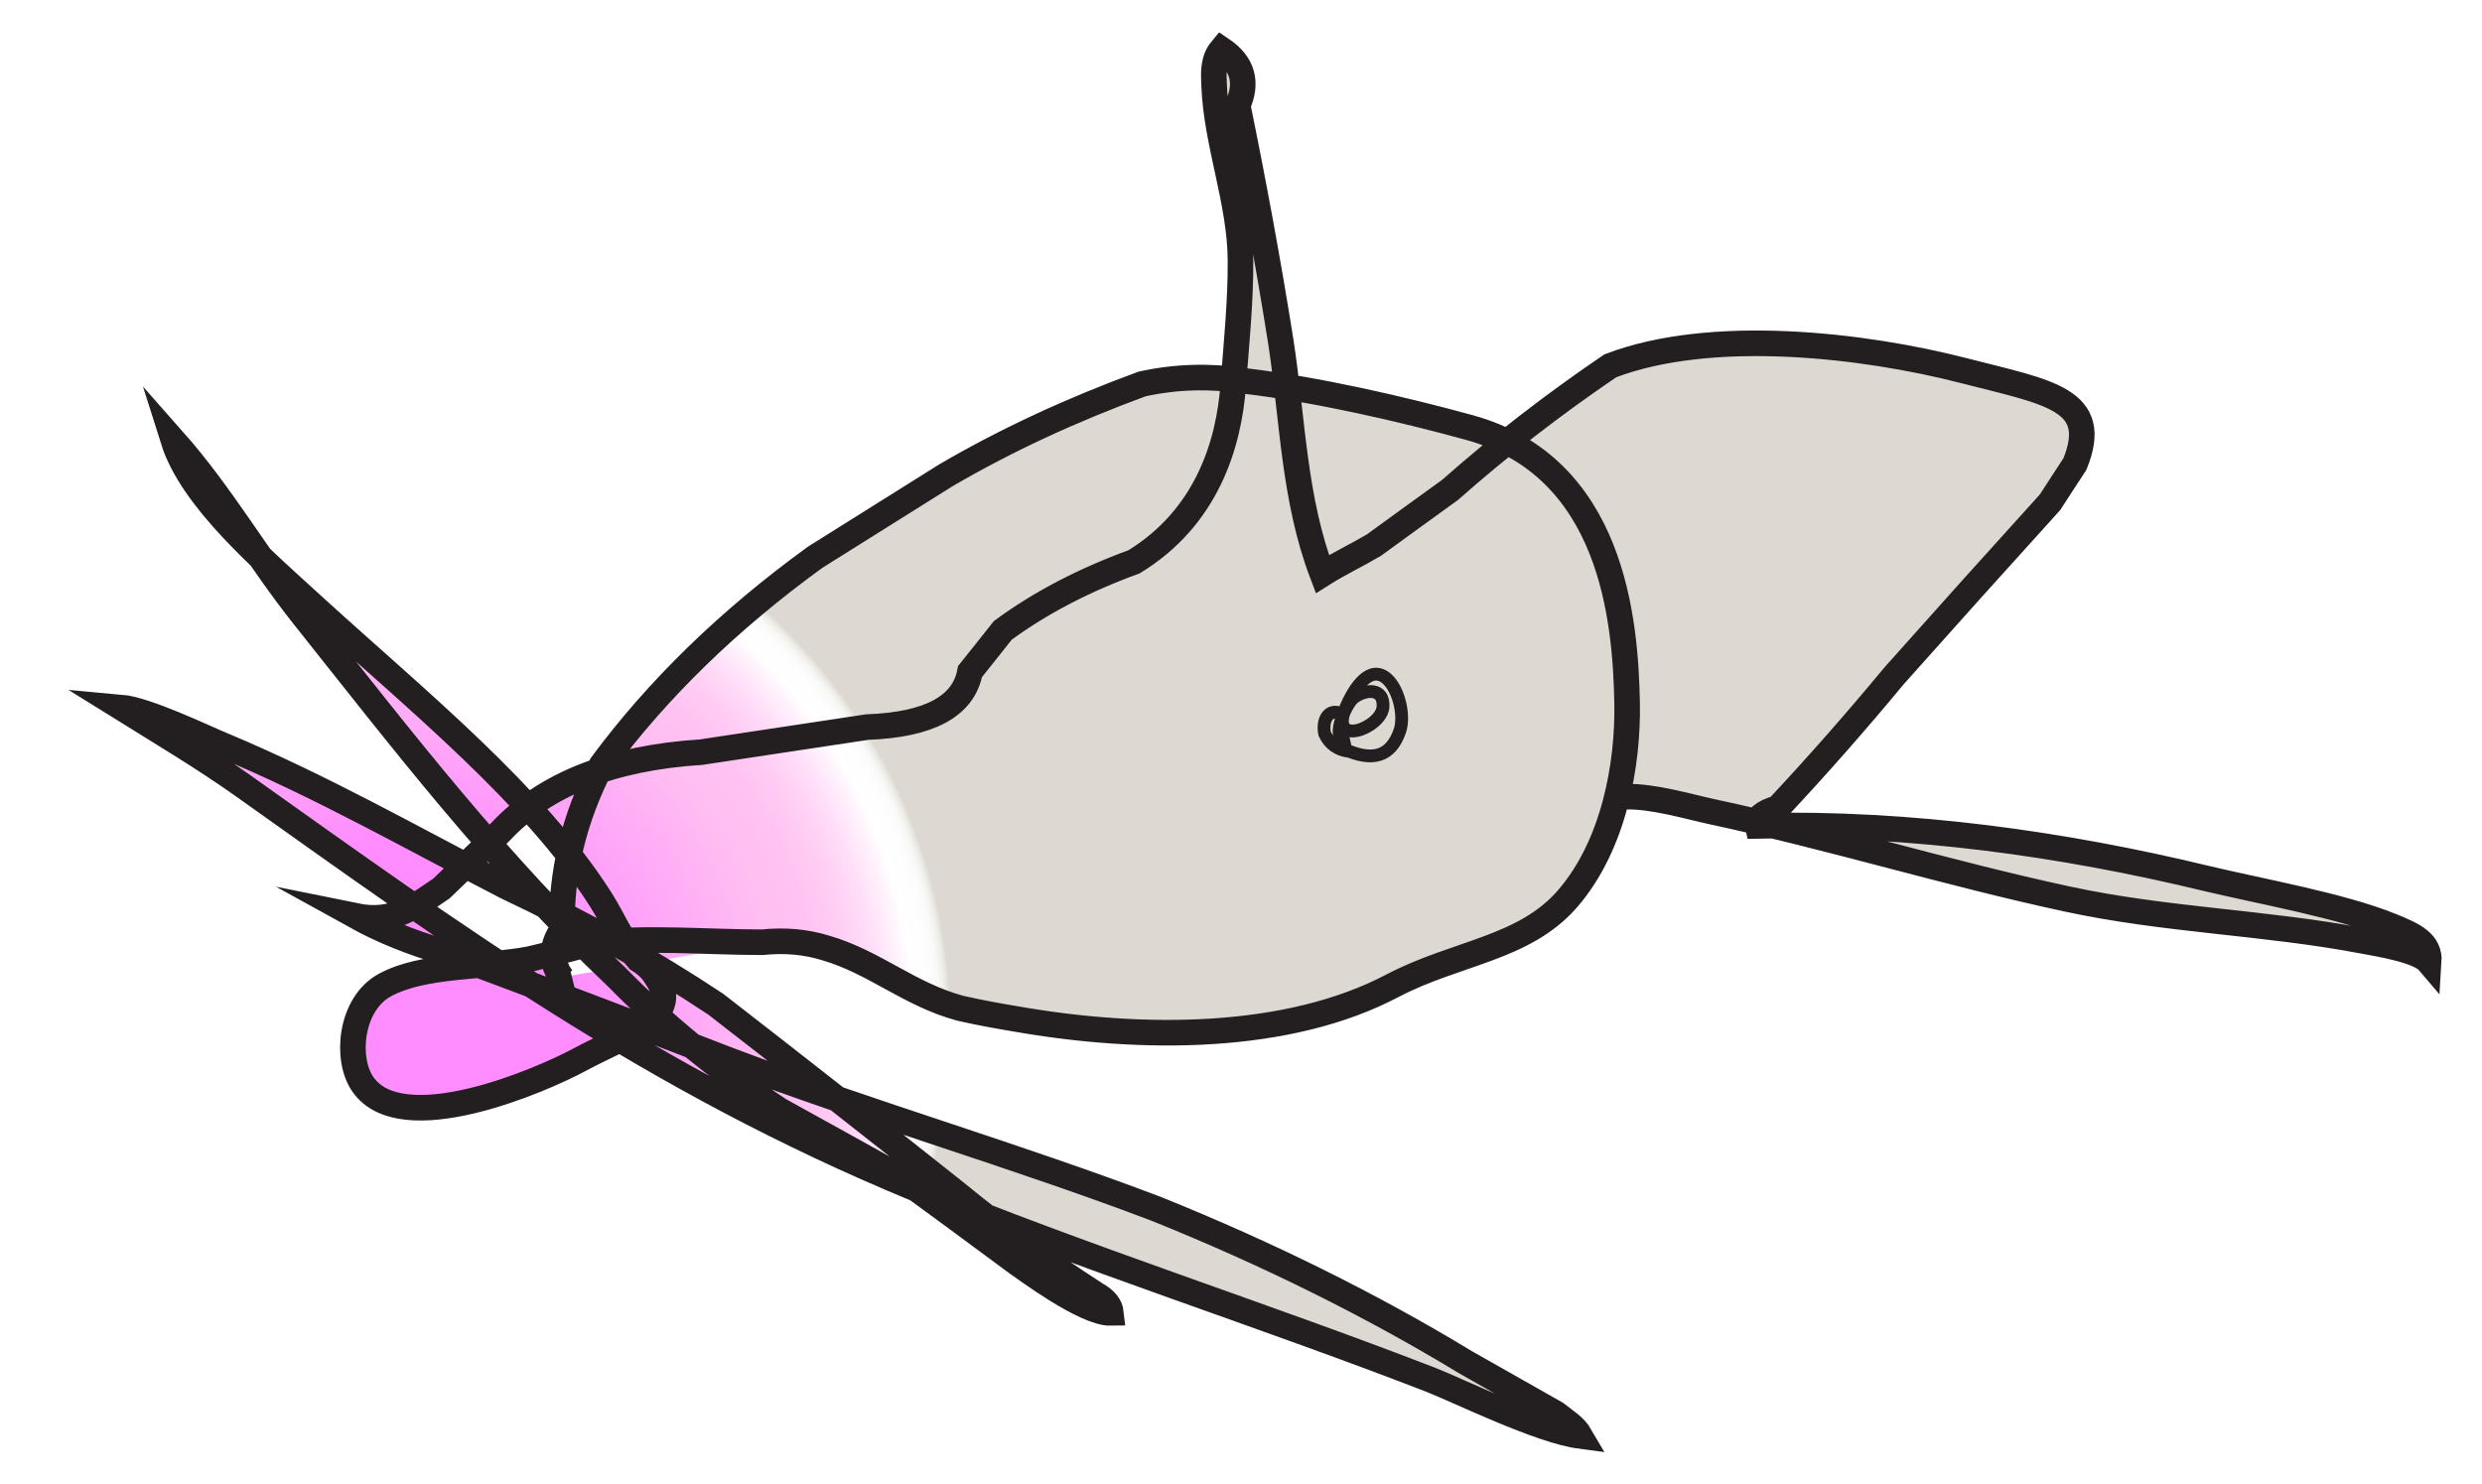
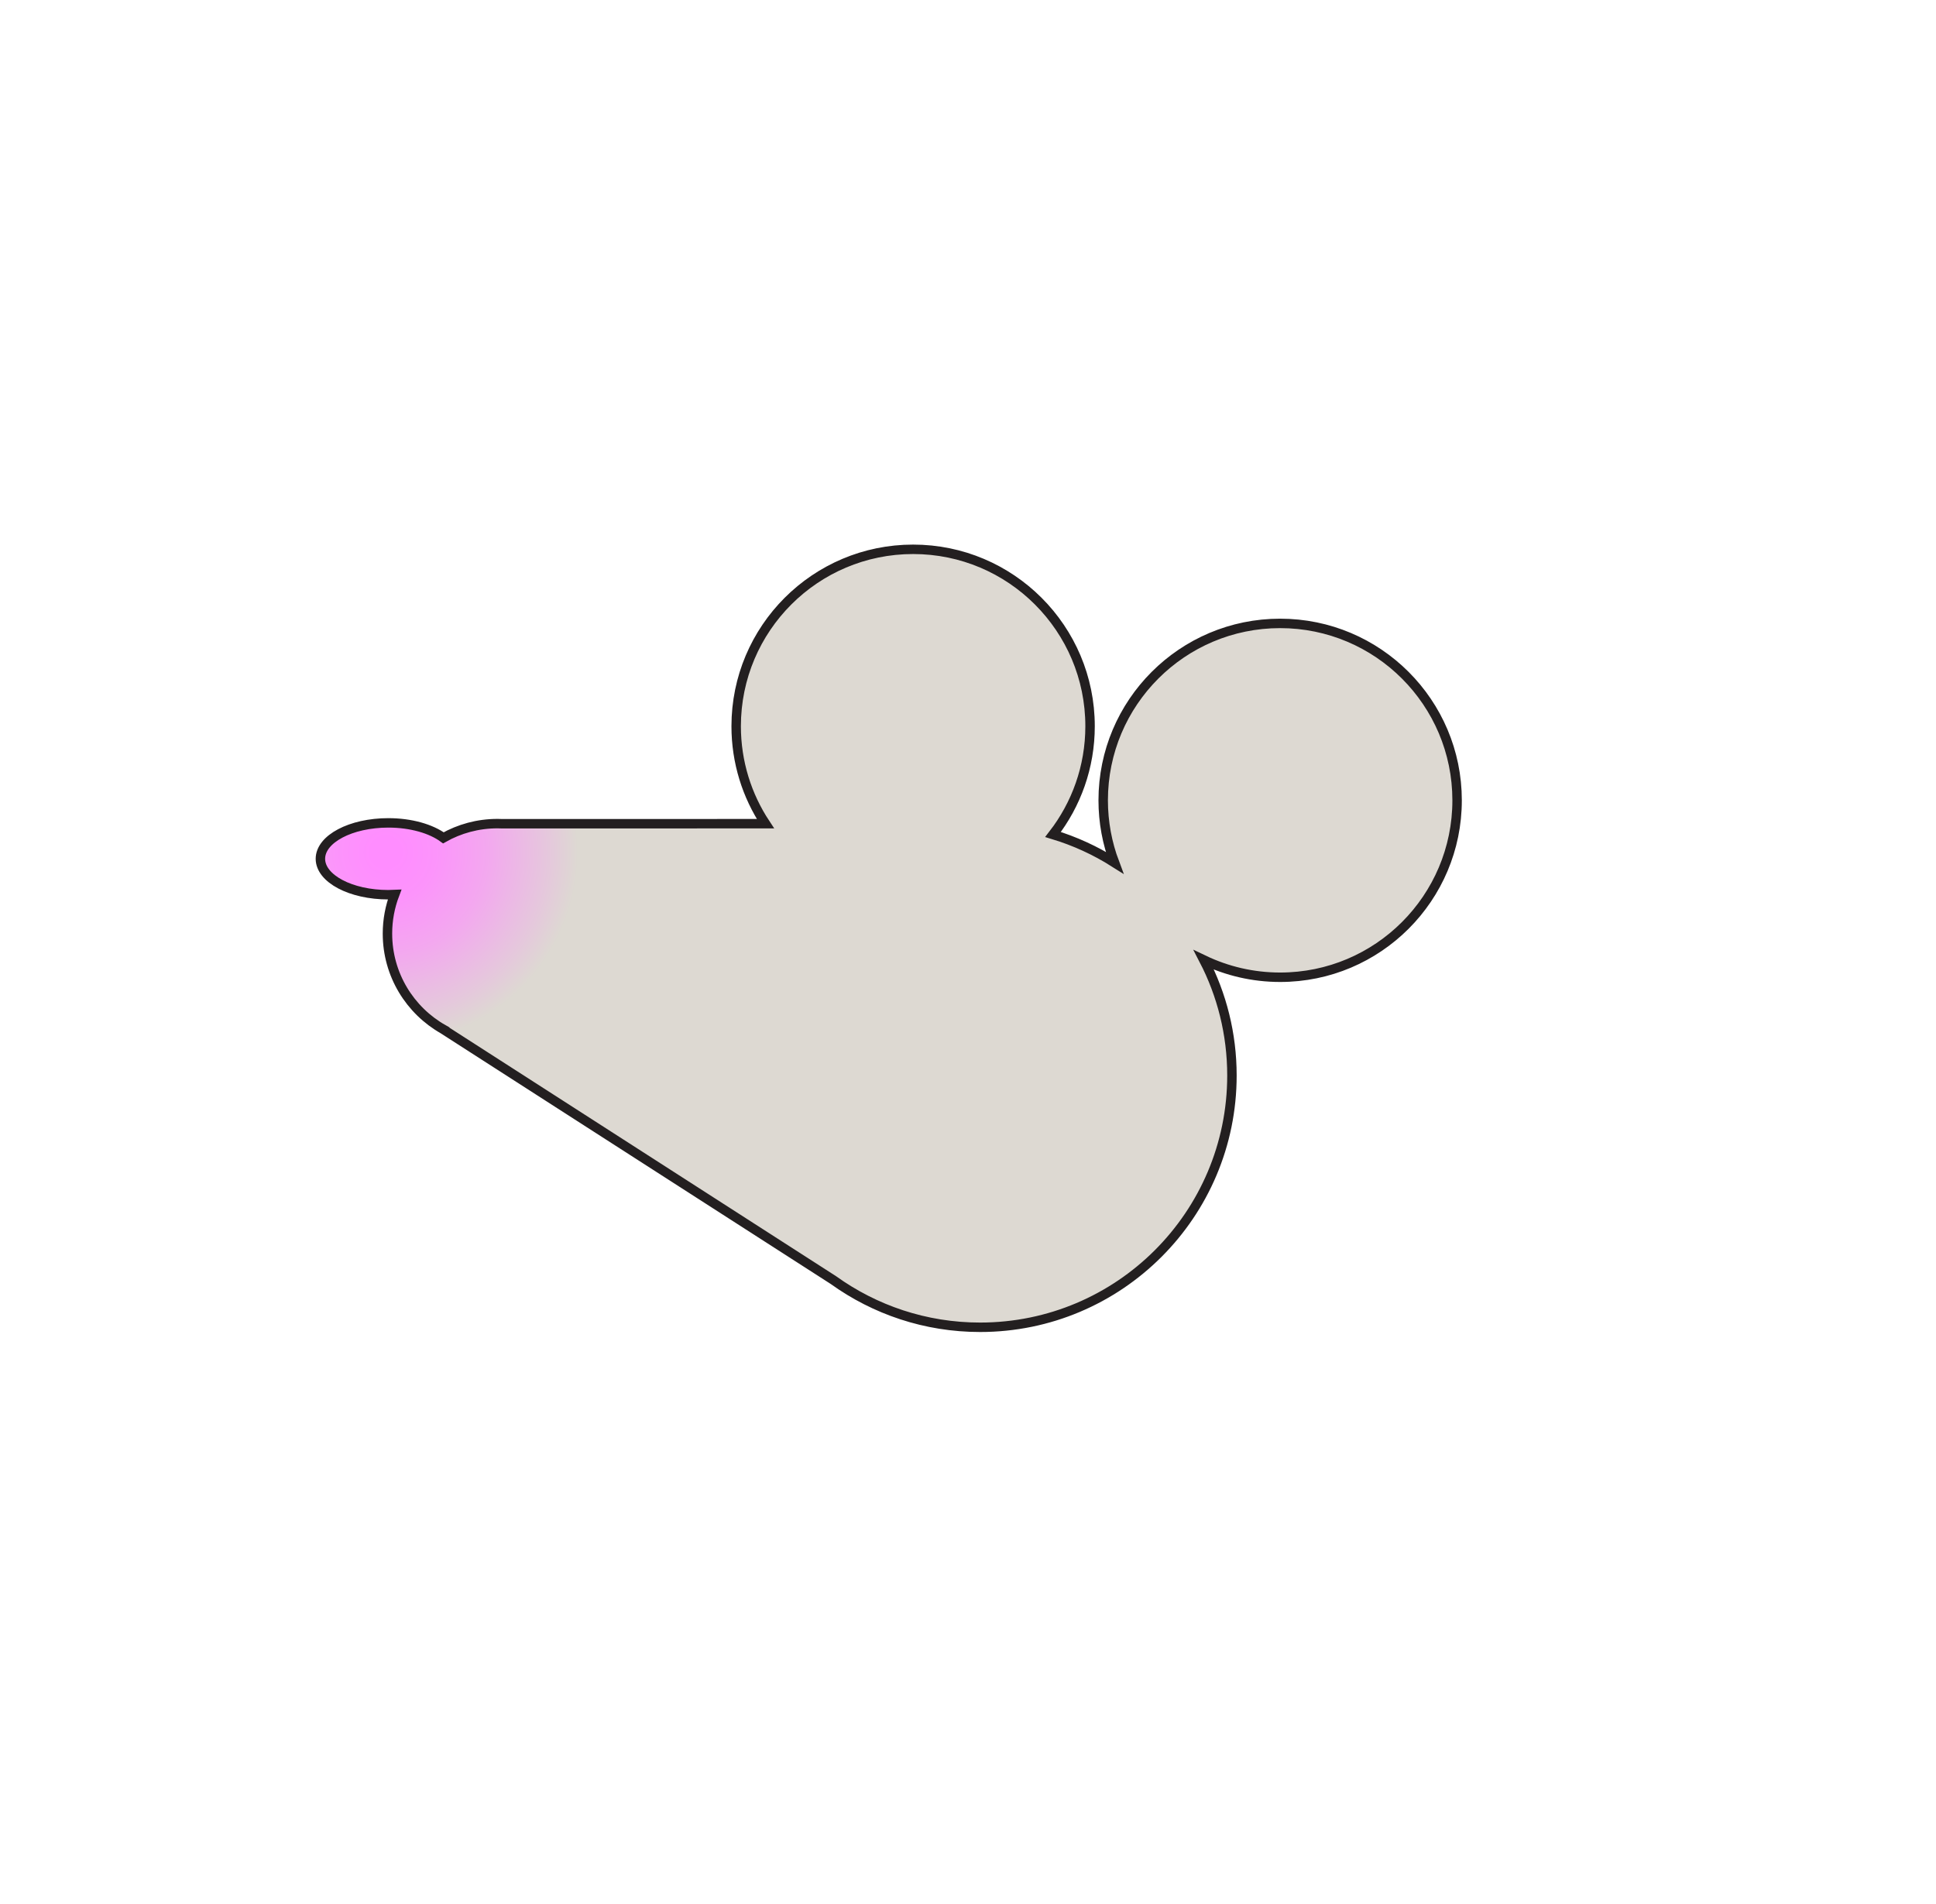
- <svg xmlns="http://www.w3.org/2000/svg" xmlns:xlink="http://www.w3.org/1999/xlink" version="1.1" id="Layer_1" x="0px" y="0px" viewBox="0 0 97 58" style="enable-background:new 0 0 97 58;" xml:space="preserve">
+ <svg xmlns="http://www.w3.org/2000/svg" xmlns:xlink="http://www.w3.org/1999/xlink" version="1.1" id="Layer_1" x="0px" y="0px" viewBox="0 0 1024.97 1007.97" style="enable-background:new 0 0 1024.97 1007.97;" xml:space="preserve">
  <style type="text/css">
- 	.st0{clip-path:url(#SVGID_2_);fill:url(#SVGID_3_);}
- 	.st1{clip-path:url(#SVGID_5_);fill:none;stroke:#231F20;stroke-miterlimit:10;}
- 	.st2{clip-path:url(#SVGID_7_);fill:url(#SVGID_8_);}
- 	.st3{clip-path:url(#SVGID_10_);fill:none;stroke:#231F20;stroke-width:0.5;stroke-miterlimit:10;}
+ 	.st0{clip-path:url(#SVGID_2_);fill:#231F20;}
+ 	.st1{clip-path:url(#SVGID_4_);fill:url(#SVGID_5_);}
+ 	.st2{clip-path:url(#SVGID_7_);fill:none;stroke:#231F20;stroke-width:5;stroke-miterlimit:10;}
</style>
  <g>
    <defs>
-       <path id="SVGID_1_" d="M25.64,39.68c0.46,0.42,0.94,0.83,1.44,1.23c-0.66-0.25-1.32-0.51-1.99-0.76    C25.31,40,25.5,39.85,25.64,39.68 M23.09,36.88c-0.09,0.02-0.18,0.05-0.27,0.08c0.31,0.31,0.63,0.62,0.95,0.93l-1.44,0.24    c-0.12,0.03-0.24,0.07-0.36,0.1c-0.25-0.31-0.36-0.63-0.35-0.96c-0.31,0.08-0.62,0.15-0.93,0.23c-0.39,0.07-0.8,0.12-1.23,0.16    c0.44,0.29,0.88,0.58,1.32,0.86c-0.7-0.26-1.41-0.53-2.11-0.79c-1.31,0.11-2.65,0.24-3.64,0.78c-1.34,0.74-1.54,2.88-0.85,3.87    c1.51,2.19,6.91-0.11,8.53-0.98c0.48-0.26,1.02-0.5,1.51-0.76c3.57,2.12,7.36,4.1,11.61,5.84c1.3,0.95,2.6,1.91,3.89,2.87    c0.3,0.2,2.67,1.98,3.71,1.97c-0.03-0.28-0.23-0.52-0.58-0.72c-1.51-0.97-2.94-1.98-4.3-3.04c5.71,2.21,11.67,4.16,17.38,6.37    c1.12,0.43,4.26,1.99,5.85,2.2c-0.22-0.38-0.55-0.56-0.95-0.88l-3.53-2c-3.71-2.25-7.73-4.24-12.07-5.99    c-4.05-1.55-8.32-2.88-12.5-4.31c-1.58-1.24-3.17-2.48-4.76-3.72c-0.85-0.56-1.72-1.11-2.61-1.64l-0.21,0.04    c-0.06-0.04-0.12-0.09-0.19-0.13c-0.08-0.09-0.16-0.19-0.23-0.28c-0.26-0.15-0.52-0.3-0.79-0.45    C23.65,36.82,23.37,36.85,23.09,36.88 M21.98,36.34c-0.22,0.32-0.33,0.63-0.34,0.93c0.4-0.1,0.8-0.21,1.19-0.32    c-0.29-0.29-0.57-0.58-0.85-0.87C21.97,36.18,21.97,36.26,21.98,36.34 M13.89,35.83c1.03,0.58,2.19,1.05,3.46,1.41    c0.44,0.17,0.89,0.33,1.33,0.5c0.26-0.02,0.53-0.05,0.79-0.07c-1.1-0.73-2.19-1.47-3.28-2.21C15.56,35.81,14.87,36.03,13.89,35.83     M21.97,36.09c0-0.11,0-0.23,0-0.34c-0.21-0.11-0.43-0.22-0.64-0.33C21.54,35.65,21.76,35.87,21.97,36.09 M18.2,33.85    c0.52,0.28,1.05,0.55,1.58,0.82c0.52,0.25,1.04,0.5,1.55,0.76c-0.76-0.81-1.5-1.63-2.23-2.45C18.81,33.26,18.5,33.56,18.2,33.85     M69.33,32.28c3.85,0.93,7.59,2.02,11.48,2.86c3.83,0.82,7.75,0.91,11.56,1.64c0.59,0.11,2.17,0.36,2.56,0.82    c0.05-0.74-0.57-1.04-1.47-1.4c-1.94-0.79-5.12-1.35-7.25-1.86c-5.15-1.24-10.67-2.06-16.2-2.06    C69.8,32.27,69.57,32.28,69.33,32.28 M68.71,32.29c0.21,0,0.41-0.01,0.62-0.01c-0.21-0.05-0.42-0.1-0.62-0.15    C68.7,32.18,68.7,32.24,68.71,32.29 M9.52,30.74c2.24,1.59,4.44,3.17,6.67,4.71c0.35-0.2,0.69-0.45,1.07-0.7    c0.31-0.3,0.63-0.6,0.94-0.91c-3.09-1.63-6.16-3.31-9.51-4.71c-0.75-0.31-2.96-1.38-3.97-1.47C6.37,28.69,7.98,29.64,9.52,30.74     M11.88,24.11c2.37,2.98,4.68,5.96,7.22,8.86c0.16-0.15,0.31-0.3,0.46-0.45c0.33-0.35,0.69-0.67,1.08-0.96    c-2.48-2.7-5.53-5.25-8.27-7.75c-0.69-0.63-1.45-1.31-2.19-2.02C10.73,22.59,11.29,23.37,11.88,24.11 M10.19,21.8    c-1.08-1.56-2.14-3.15-3.41-4.59C7.27,18.77,8.68,20.35,10.19,21.8 M47.47,3.37c0.1,2.29,1.03,4.53,1.04,6.83    c0.01,1.53-0.15,3.11-0.27,4.64c-1.22-0.15-2.42-0.09-3.6,0.18c-2.75,1.01-5.31,2.19-7.65,3.56c-1.71,1.07-3.41,2.14-5.12,3.2    c-3.39,2.46-6.17,5.17-8.35,8.12c-0.04,0.09-0.09,0.17-0.13,0.25c-1.04,0.35-1.95,0.82-2.74,1.41c0.56,0.61,1.1,1.23,1.59,1.86    c-0.16,0.77-0.25,1.54-0.27,2.32c0.66,0.34,1.32,0.69,1.96,1.05c0.15-0.01,0.31-0.02,0.46-0.02c0.1,0.16,0.21,0.32,0.33,0.47    c0.21,0.12,0.43,0.25,0.64,0.37l4.71-0.8c0.77-0.05,1.5,0.03,2.2,0.24c1.93,0.56,3.27,1.82,5.27,2.36    c0.7,0.15,1.41,0.29,2.12,0.41c4.99,0.87,10.68,0.85,14.76-1.3c2.5-1.32,5.15-1.45,6.85-3.41c0.96-1.11,1.56-2.5,1.91-3.92    l0.36-0.06c1.08-0.03,2.47,0.39,3.4,0.59c0.59,0.13,1.18,0.26,1.76,0.4c0.04-0.22,0.31-0.4,0.79-0.54c1.58-1.7,3.1-3.42,4.54-5.16    c2.01-2.27,4.04-4.54,6.1-6.79c0.32-0.49,0.65-0.99,0.97-1.49c1.04-2.55-1.04-2.8-4.33-3.65c-3.97-1.02-9.88-1.7-13.83-0.19    c-1.41,0.96-2.76,1.95-4.04,2.98c-0.45-0.23-0.94-0.42-1.48-0.56c-2.11-0.58-4.71-1.2-7.11-1.59c-0.07-0.58-0.14-1.16-0.23-1.74    c-0.5-3.09-1.06-6.18-1.69-9.26c0.41-0.9,0.2-1.63-0.63-2.19C47.41,2.37,47.45,2.9,47.47,3.37" />
+       <rect id="SVGID_1_" x="-569.83" y="221.69" width="401.46" height="554.48" />
    </defs>
    <clipPath id="SVGID_2_">
      <use xlink:href="#SVGID_1_" style="overflow:visible;" />
    </clipPath>
-     <radialGradient id="SVGID_3_" cx="1.218" cy="80.559" r="1" gradientTransform="matrix(37.0731 -11.4052 -11.4052 -37.0731 888.6332 3040.884)" gradientUnits="userSpaceOnUse">
+     <path class="st0" d="M-347.85,776.17l2.83-37.78l-78.4-12.28c0-3.14-0.47-8.81-1.42-17c-0.95-8.18-1.58-21.56-1.89-40.15   c-0.32-18.57-0.47-43.92-0.47-76.04l-0.94-191.75c0-22.04,0.15-42.82,0.47-62.34c0.31-19.51,0.62-36.04,0.94-49.59   c0.31-13.53,0.47-22.2,0.47-25.98h50.06c35.26,0,64.54,10.55,87.85,31.64c23.29,21.11,34.95,54,34.95,98.71   c0,39.05-10.39,67.86-31.17,86.43c-20.78,18.58-49.75,27.87-86.9,27.87c-11.33,0-22.52-0.95-33.53-2.83   c-11.03-1.89-23.47-5.03-37.31-9.45v51.01c10.7,1.89,22.04,3.63,34.01,5.2c11.96,1.58,25.18,2.36,39.67,2.36   c37.15,0,70.84-7.08,101.07-21.25c30.23-14.17,54.32-34.15,72.26-59.98c17.95-25.81,26.92-56.35,26.92-91.63   c0-51.63-17.33-91.15-51.95-118.55c-34.64-27.39-83.12-41.09-145.47-41.09h-201.2l-2.83,35.9l58.57,14.17   c0.62,1.27,1.09,6.3,1.42,15.11c0.31,8.83,0.78,22.36,1.42,40.62c0.62,18.27,0.95,42.83,0.95,73.68l-0.95,191.75   c0,32.12-0.16,57.62-0.47,76.51c-0.33,18.89-0.63,32.59-0.94,41.09c-0.33,8.5-1.11,14.02-2.36,16.53l-54.79,13.22l2.83,35.9   H-347.85z" />
+   </g>
+   <rect x="-1283.07" y="-673.87" style="fill:none;" width="1022" height="1028.97" />
+   <text transform="matrix(1 0 0 1 -1232.911 87.5781)" style="font-family:'CrimsonPro-Bold'; font-size:968px;">@</text>
+   <g>
+     <defs>
+       <path id="SVGID_3_" d="M389.74,384.55c0,19.06,5.72,36.79,15.5,51.6l-139.55,0.02c-0.78-0.03-1.55-0.06-2.34-0.06    c-10.41,0-20.17,2.74-28.63,7.54c-6.53-4.79-17.14-7.92-29.15-7.92c-19.86,0-35.96,8.51-35.96,19.02s16.1,19.02,35.96,19.02    c1.12,0,2.23-0.04,3.33-0.09c-2.44,6.43-3.79,13.39-3.79,20.68c0,21.78,11.95,40.74,29.64,50.72v0.02l206.45,132.71    c21.88,15.71,48.69,25,77.68,25c73.64,0,133.33-59.7,133.33-133.33c0-22.06-5.38-42.84-14.87-61.16    c12.23,5.85,25.93,9.14,40.4,9.14c51.73,0,93.68-41.94,93.68-93.68s-41.95-93.68-93.68-93.68c-51.74,0-93.68,41.94-93.68,93.68    c0,11.61,2.13,22.73,5.99,32.99c-10.03-6.34-20.96-11.38-32.55-14.89c12.28-15.85,19.61-35.72,19.61-57.32    c0-51.74-41.94-93.69-93.68-93.69S389.74,332.81,389.74,384.55" />
+     </defs>
+     <clipPath id="SVGID_4_">
+       <use xlink:href="#SVGID_3_" style="overflow:visible;" />
+     </clipPath>
+     <radialGradient id="SVGID_5_" cx="566.299" cy="1333.783" r="7.884" gradientTransform="matrix(11.9921 8.7769 8.7769 -11.9921 -18293.432 11475.756)" gradientUnits="userSpaceOnUse">
      <stop offset="0" style="stop-color:#FF8DFF" />
-       <stop offset="0.189" style="stop-color:#FF8DFF" />
-       <stop offset="0.399" style="stop-color:#FFBFF1" />
-       <stop offset="0.437" style="stop-color:#FFC2F2" />
-       <stop offset="0.469" style="stop-color:#FFCDF4" />
-       <stop offset="0.498" style="stop-color:#FFDEF8" />
-       <stop offset="0.526" style="stop-color:#FFF6FD" />
-       <stop offset="0.534" style="stop-color:#FFFFFF" />
-       <stop offset="0.554" style="stop-color:#FEFDFD" />
-       <stop offset="0.561" style="stop-color:#F8F8F6" />
-       <stop offset="0.566" style="stop-color:#EFEEEA" />
-       <stop offset="0.57" style="stop-color:#E3E0DA" />
-       <stop offset="0.571" style="stop-color:#DDD9D2" />
+       <stop offset="0.066" style="stop-color:#FF8DFF" />
+       <stop offset="0.226" style="stop-color:#FC94FB" />
+       <stop offset="0.46" style="stop-color:#F3A8EF" />
+       <stop offset="0.739" style="stop-color:#E5C8DC" />
+       <stop offset="0.869" style="stop-color:#DDD9D2" />
      <stop offset="1" style="stop-color:#DDD9D2" />
    </radialGradient>
-     <polygon class="st0" points="-10.5,6.63 87.19,-23.42 110.23,51.46 12.54,81.52  " />
+     <polygon class="st1" points="379.53,4.04 967.76,434.56 561.5,989.63 -26.72,559.12  " />
  </g>
  <g>
    <defs>
-       <rect id="SVGID_4_" x="2.68" y="1.28" width="92.76" height="55.5" />
-     </defs>
-     <clipPath id="SVGID_5_">
-       <use xlink:href="#SVGID_4_" style="overflow:visible;" />
-     </clipPath>
-     <path class="st1" d="M22.34,38.14c-0.12,0.03-0.24,0.07-0.36,0.1c-0.47-0.58-0.47-1.21-0.01-1.9c-0.06-2.2,0.46-4.35,1.54-6.44   c2.18-2.95,4.96-5.66,8.35-8.12c1.71-1.07,3.41-2.14,5.12-3.21c2.35-1.37,4.9-2.55,7.65-3.56c1.31-0.29,2.65-0.33,4.01-0.12   c2.82,0.33,6.16,1.1,8.78,1.82c5.6,1.54,6.11,7.51,6.17,10.79c0.04,2.36-0.5,5.51-2.32,7.62c-1.7,1.97-4.35,2.1-6.85,3.41   c-4.08,2.15-9.77,2.17-14.76,1.29c-0.72-0.12-1.43-0.25-2.13-0.41c-2-0.54-3.34-1.8-5.27-2.36c-0.78-0.24-1.6-0.31-2.47-0.22   c-2.14,0-4.6-0.22-6.71,0.04c-0.78,0.22-1.58,0.43-2.39,0.62c-1.8,0.34-4.14,0.19-5.66,1.02c-1.34,0.74-1.54,2.88-0.85,3.87   c1.51,2.19,6.91-0.11,8.53-0.99c1.65-0.89,4.05-1.63,2.93-3.21c-0.15-0.26-0.38-0.48-0.69-0.67c-0.68-0.76-0.97-1.56-1.48-2.36   c-2.6-4.08-7.17-7.77-11.1-11.35c-2.09-1.91-4.87-4.28-5.6-6.6c1.92,2.17,3.34,4.68,5.11,6.9c3.83,4.81,7.49,9.61,12.23,14.1   c1.83,1.87,3.95,3.6,6.35,5.19c1.57,0.87,3.15,1.74,4.71,2.61c1.52,1.11,3.04,2.23,4.55,3.35c0.3,0.2,2.67,1.99,3.7,1.97   c-0.03-0.28-0.22-0.52-0.58-0.72c-1.95-1.26-3.78-2.58-5.48-3.98c-3.11-2.47-6.24-4.93-9.39-7.37c-2.53-1.68-5.26-3.21-8.2-4.6   c-3.63-1.87-7.16-3.89-11.08-5.53c-0.75-0.31-2.96-1.38-3.97-1.47c1.64,1.02,3.24,1.97,4.79,3.07   c8.19,5.82,15.92,11.48,26.34,15.77c6.5,2.67,13.45,4.88,20.06,7.44c1.12,0.44,4.26,1.99,5.85,2.2c-0.22-0.38-0.55-0.56-0.95-0.88   l-3.53-2c-3.71-2.25-7.73-4.24-12.07-5.99c-5.41-2.06-11.2-3.74-16.63-5.79c-3.73-1.44-7.48-2.86-11.24-4.26   c-1.27-0.37-2.43-0.84-3.46-1.41c1.52,0.31,2.33-0.37,3.37-1.07c0.77-0.74,1.54-1.48,2.31-2.22c1.73-1.85,4.35-2.89,7.84-3.11   c2.16-0.33,4.33-0.65,6.49-0.98c2.43-0.09,3.77-0.81,4.02-2.17c0.43-0.53,0.85-1.07,1.28-1.61c1.47-1.08,3.18-1.97,5.13-2.68   c2.83-1.73,3.71-4.57,3.88-6.94c0.12-1.59,0.29-3.24,0.28-4.84c-0.01-2.3-0.94-4.55-1.03-6.83c-0.02-0.47-0.06-1,0.29-1.42   c0.83,0.56,1.03,1.29,0.63,2.19c0.63,3.08,1.2,6.17,1.69,9.26c0.46,3,0.5,6.12,1.62,9.06c0.63-0.4,1.35-0.74,2.01-1.13   c0.99-0.72,1.98-1.44,2.98-2.16c1.92-1.7,4.01-3.32,6.26-4.85c3.95-1.51,9.87-0.83,13.83,0.19c3.29,0.85,5.37,1.1,4.33,3.65   c-0.32,0.49-0.65,0.99-0.97,1.49c-2.05,2.26-4.08,4.52-6.1,6.79c-1.44,1.74-2.96,3.47-4.54,5.16c-0.6,0.18-0.86,0.41-0.79,0.7   c5.97-0.14,11.96,0.71,17.51,2.05c2.13,0.51,5.31,1.07,7.25,1.86c0.9,0.36,1.52,0.66,1.47,1.41c-0.39-0.46-1.97-0.71-2.56-0.82   c-3.82-0.73-7.74-0.81-11.57-1.64c-4.69-1.01-9.17-2.4-13.87-3.41c-0.93-0.2-2.32-0.62-3.4-0.59" />
-   </g>
-   <g>
-     <defs>
-       <path id="SVGID_6_" d="M52.62,27.58c-0.05,0.11-0.09,0.22-0.11,0.31c-0.02,0.05-0.04,0.1-0.06,0.14l-0.05-0.15    c-0.53-0.2-0.74,0.33-0.63,0.8c0.19,0.41,0.52,0.64,0.97,0.69c0.82,0.32,1.6,0.29,1.97-0.81c0.21-0.61-0.07-1.78-0.63-2.12    c-0.1-0.06-0.2-0.09-0.3-0.09C53.25,26.34,52.81,27.16,52.62,27.58" />
+       <rect id="SVGID_6_" x="165.67" y="286.93" width="609.7" height="419.82" />
    </defs>
    <clipPath id="SVGID_7_">
      <use xlink:href="#SVGID_6_" style="overflow:visible;" />
    </clipPath>
-     <radialGradient id="SVGID_8_" cx="1.21" cy="80.534" r="1" gradientTransform="matrix(37.0731 -11.9271 -11.4052 -38.7698 888.6332 3177.146)" gradientUnits="userSpaceOnUse">
-       <stop offset="0" style="stop-color:#FF8DFF" />
-       <stop offset="0.189" style="stop-color:#FF8DFF" />
-       <stop offset="0.399" style="stop-color:#FFBFF1" />
-       <stop offset="0.437" style="stop-color:#FFC2F2" />
-       <stop offset="0.469" style="stop-color:#FFCDF4" />
-       <stop offset="0.498" style="stop-color:#FFDEF8" />
-       <stop offset="0.526" style="stop-color:#FFF6FD" />
-       <stop offset="0.534" style="stop-color:#FFFFFF" />
-       <stop offset="0.554" style="stop-color:#FEFDFD" />
-       <stop offset="0.561" style="stop-color:#F8F8F6" />
-       <stop offset="0.566" style="stop-color:#EFEEEA" />
-       <stop offset="0.57" style="stop-color:#E3E0DA" />
-       <stop offset="0.571" style="stop-color:#DDD9D2" />
-       <stop offset="1" style="stop-color:#DDD9D2" />
-     </radialGradient>
-     <polygon class="st2" points="50.76,26.63 54.63,25.38 55.81,29.39 51.94,30.64  " />
-   </g>
-   <g>
-     <defs>
-       <rect id="SVGID_9_" x="2.68" y="1.28" width="92.76" height="55.5" />
-     </defs>
-     <clipPath id="SVGID_10_">
-       <use xlink:href="#SVGID_9_" style="overflow:visible;" />
-     </clipPath>
-     <path class="st3" d="M52.4,27.88c-0.53-0.2-0.73,0.33-0.63,0.8c0.19,0.41,0.52,0.64,0.97,0.69c0.82,0.32,1.6,0.29,1.97-0.81   c0.21-0.61-0.07-1.78-0.63-2.12c-0.66-0.4-1.24,0.65-1.46,1.16c-0.74,1.66,1.37,0.87,1.43,0.03c0.05-0.75-0.67-0.7-1.13-0.37   c-0.35,0.25-1.04,1.88-0.15,1.68" />
+     <path class="st2" d="M677.74,330.09c-51.74,0-93.68,41.94-93.68,93.68c0,11.61,2.13,22.73,5.99,32.99   c-10.03-6.35-20.96-11.39-32.55-14.9c12.28-15.85,19.61-35.72,19.61-57.32c0-51.74-41.94-93.68-93.68-93.68   s-93.68,41.94-93.68,93.68c0,19.07,5.72,36.8,15.5,51.6l-139.55,0.02c-0.77-0.02-1.55-0.06-2.33-0.06   c-10.41,0-20.17,2.74-28.63,7.53c-6.53-4.79-17.14-7.92-29.15-7.92c-19.86,0-35.96,8.51-35.96,19.02c0,10.5,16.1,19.02,35.96,19.02   c1.12,0,2.23-0.04,3.33-0.09c-2.44,6.43-3.79,13.39-3.79,20.68c0,21.77,11.95,40.74,29.64,50.72l-0.01,0.02l206.45,132.71   c21.88,15.72,48.69,25,77.68,25c73.64,0,133.33-59.69,133.33-133.32c0-22.06-5.38-42.85-14.87-61.17   c12.24,5.86,25.94,9.15,40.4,9.15c51.74,0,93.68-41.95,93.68-93.68C771.42,372.03,729.48,330.09,677.74,330.09z" />
  </g>
</svg>
